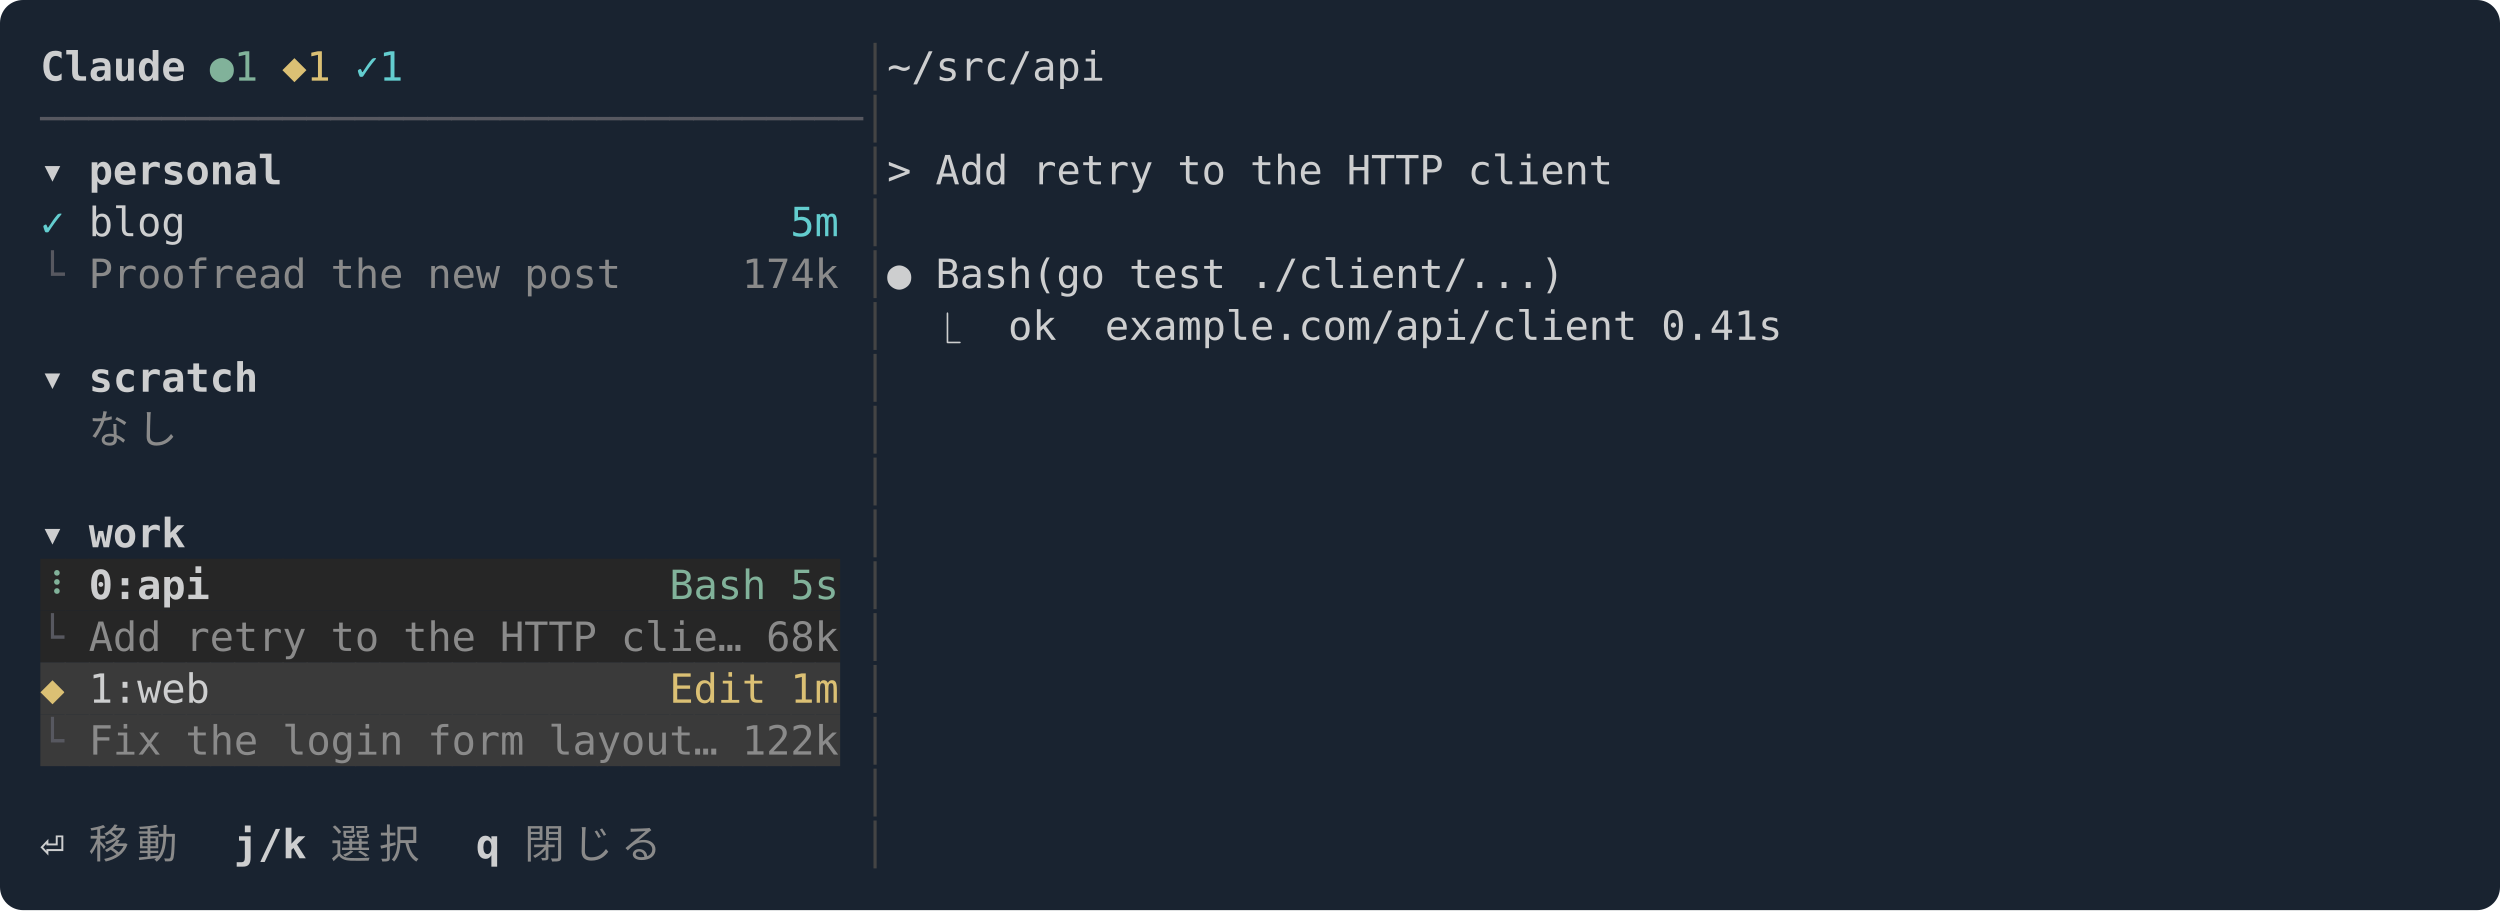
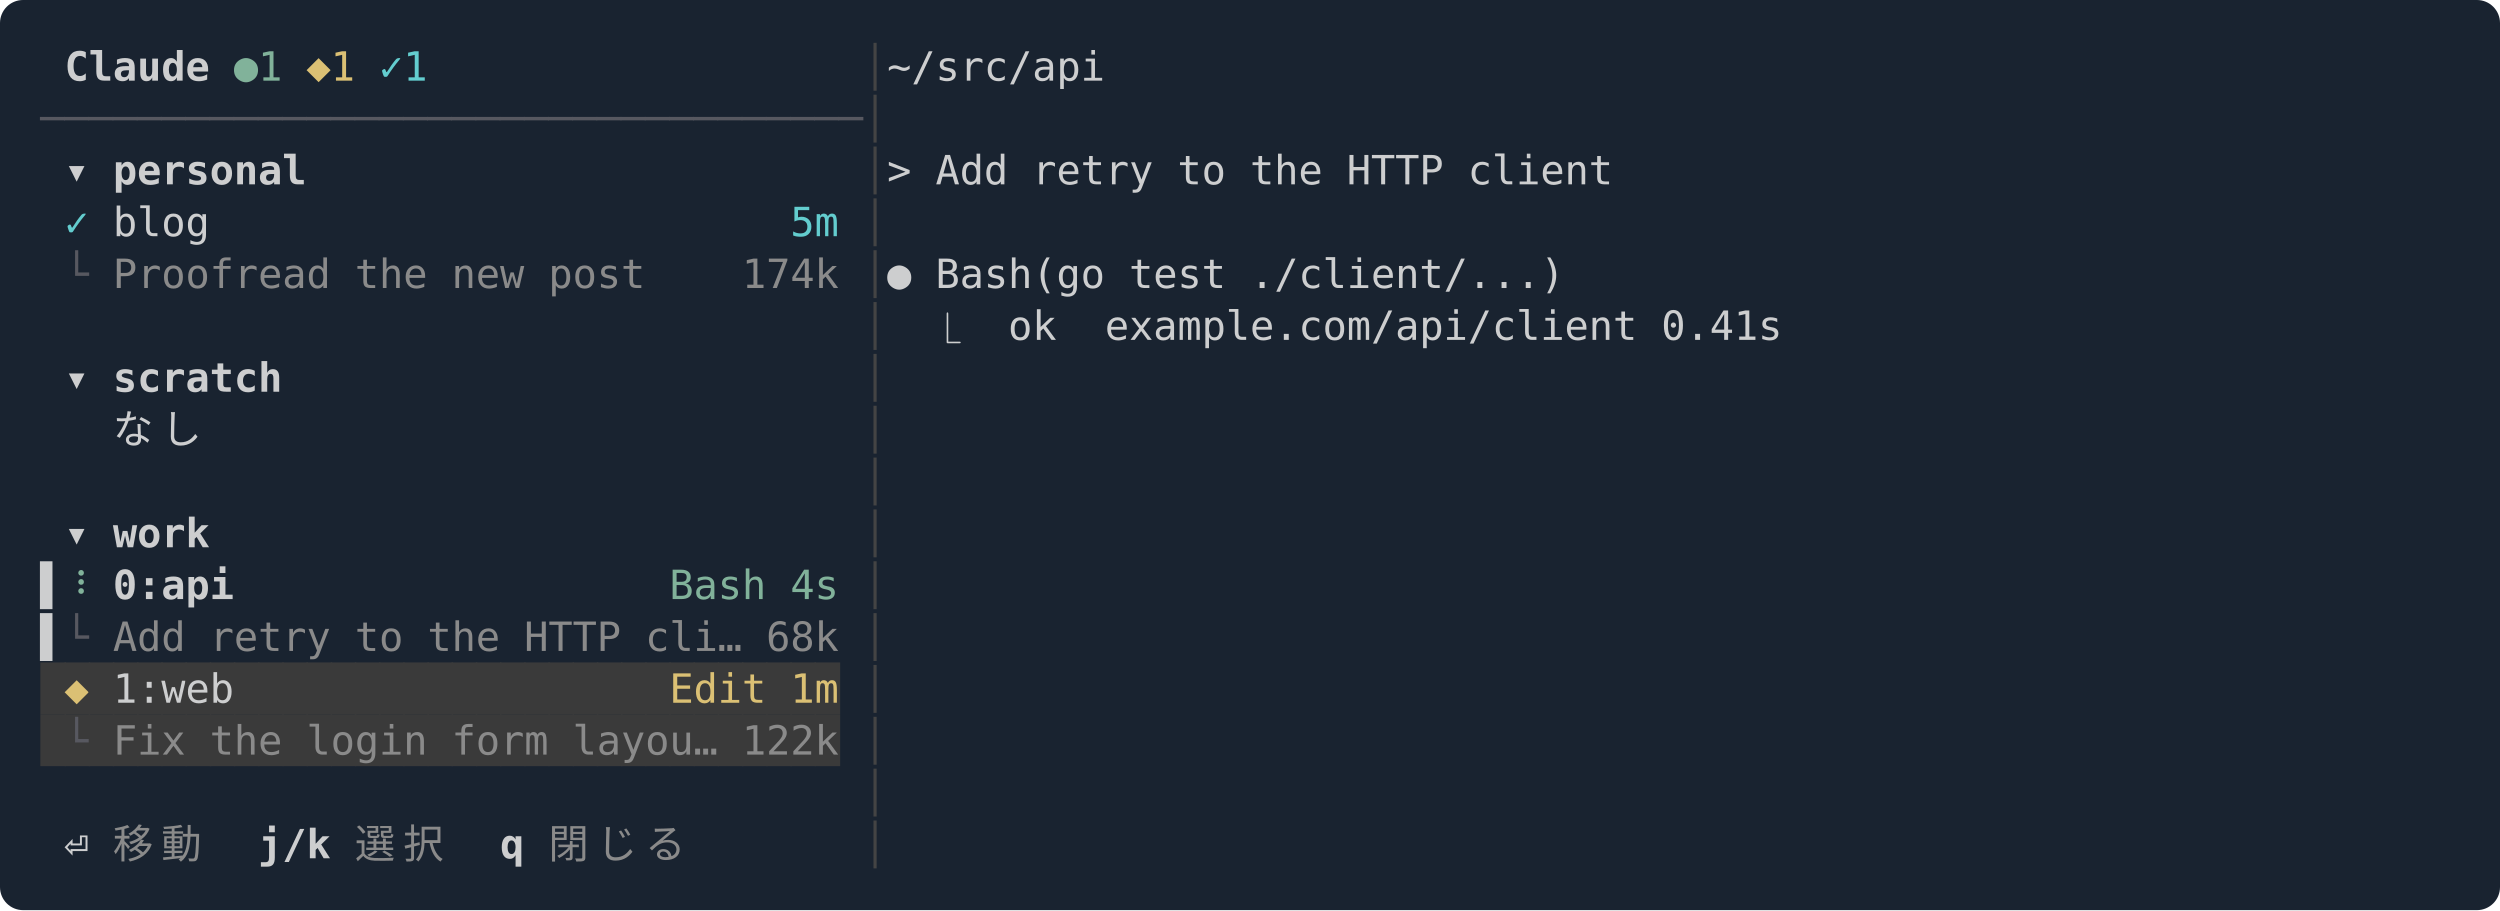
<svg xmlns="http://www.w3.org/2000/svg" width="868" height="316" font-family="Menlo, Monaco, 'DejaVu Sans Mono', monospace" font-size="14">
  <rect width="100%" height="100%" rx="8" fill="#192330" />
-   <text x="14.0" y="28" fill="#cdcecf" font-weight="bold">C</text>
-   <text x="22.4" y="28" fill="#cdcecf" font-weight="bold">l</text>
-   <text x="30.8" y="28" fill="#cdcecf" font-weight="bold">a</text>
-   <text x="39.2" y="28" fill="#cdcecf" font-weight="bold">u</text>
-   <text x="47.6" y="28" fill="#cdcecf" font-weight="bold">d</text>
-   <text x="56.0" y="28" fill="#cdcecf" font-weight="bold">e</text>
-   <text x="72.8" y="28" fill="#81b29a">●</text>
-   <text x="81.2" y="28" fill="#81b29a">1</text>
-   <text x="98.0" y="28" fill="#dbc074">◆</text>
-   <text x="106.4" y="28" fill="#dbc074">1</text>
-   <text x="123.2" y="28" fill="#63cdcf">✓</text>
-   <text x="131.6" y="28" fill="#63cdcf">1</text>
+   <text x="22.4" y="28" fill="#cdcecf" font-weight="bold">C</text>
+   <text x="30.8" y="28" fill="#cdcecf" font-weight="bold">l</text>
+   <text x="39.2" y="28" fill="#cdcecf" font-weight="bold">a</text>
+   <text x="47.6" y="28" fill="#cdcecf" font-weight="bold">u</text>
+   <text x="56.0" y="28" fill="#cdcecf" font-weight="bold">d</text>
+   <text x="64.4" y="28" fill="#cdcecf" font-weight="bold">e</text>
+   <text x="81.2" y="28" fill="#81b29a">●</text>
+   <text x="89.6" y="28" fill="#81b29a">1</text>
+   <text x="106.4" y="28" fill="#dbc074">◆</text>
+   <text x="114.8" y="28" fill="#dbc074">1</text>
+   <text x="131.6" y="28" fill="#63cdcf">✓</text>
+   <text x="140.0" y="28" fill="#63cdcf">1</text>
  <text x="299.6" y="28" fill="#444444">│</text>
  <text x="308.0" y="28" fill="#cdcecf">~</text>
  <text x="316.4" y="28" fill="#cdcecf">/</text>
  <text x="324.8" y="28" fill="#cdcecf">s</text>
  <text x="333.2" y="28" fill="#cdcecf">r</text>
  <text x="341.6" y="28" fill="#cdcecf">c</text>
  <text x="350.0" y="28" fill="#cdcecf">/</text>
  <text x="358.4" y="28" fill="#cdcecf">a</text>
  <text x="366.8" y="28" fill="#cdcecf">p</text>
  <text x="375.2" y="28" fill="#cdcecf">i</text>
  <text x="14.0" y="46" fill="#575860">─</text>
  <text x="22.4" y="46" fill="#575860">─</text>
  <text x="30.8" y="46" fill="#575860">─</text>
  <text x="39.2" y="46" fill="#575860">─</text>
  <text x="47.6" y="46" fill="#575860">─</text>
  <text x="56.0" y="46" fill="#575860">─</text>
  <text x="64.4" y="46" fill="#575860">─</text>
  <text x="72.8" y="46" fill="#575860">─</text>
  <text x="81.2" y="46" fill="#575860">─</text>
  <text x="89.6" y="46" fill="#575860">─</text>
  <text x="98.0" y="46" fill="#575860">─</text>
  <text x="106.4" y="46" fill="#575860">─</text>
  <text x="114.8" y="46" fill="#575860">─</text>
  <text x="123.2" y="46" fill="#575860">─</text>
  <text x="131.6" y="46" fill="#575860">─</text>
  <text x="140.0" y="46" fill="#575860">─</text>
  <text x="148.4" y="46" fill="#575860">─</text>
  <text x="156.8" y="46" fill="#575860">─</text>
  <text x="165.2" y="46" fill="#575860">─</text>
  <text x="173.6" y="46" fill="#575860">─</text>
  <text x="182.0" y="46" fill="#575860">─</text>
  <text x="190.4" y="46" fill="#575860">─</text>
  <text x="198.8" y="46" fill="#575860">─</text>
  <text x="207.2" y="46" fill="#575860">─</text>
  <text x="215.6" y="46" fill="#575860">─</text>
  <text x="224.0" y="46" fill="#575860">─</text>
  <text x="232.4" y="46" fill="#575860">─</text>
  <text x="240.8" y="46" fill="#575860">─</text>
  <text x="249.2" y="46" fill="#575860">─</text>
  <text x="257.6" y="46" fill="#575860">─</text>
  <text x="266.0" y="46" fill="#575860">─</text>
  <text x="274.4" y="46" fill="#575860">─</text>
  <text x="282.8" y="46" fill="#575860">─</text>
  <text x="291.2" y="46" fill="#575860">─</text>
  <text x="299.6" y="46" fill="#444444">│</text>
-   <text x="14.0" y="64" fill="#cdcecf" font-weight="bold">▾</text>
-   <text x="30.8" y="64" fill="#cdcecf" font-weight="bold">p</text>
-   <text x="39.2" y="64" fill="#cdcecf" font-weight="bold">e</text>
-   <text x="47.6" y="64" fill="#cdcecf" font-weight="bold">r</text>
-   <text x="56.0" y="64" fill="#cdcecf" font-weight="bold">s</text>
-   <text x="64.4" y="64" fill="#cdcecf" font-weight="bold">o</text>
-   <text x="72.8" y="64" fill="#cdcecf" font-weight="bold">n</text>
-   <text x="81.2" y="64" fill="#cdcecf" font-weight="bold">a</text>
-   <text x="89.6" y="64" fill="#cdcecf" font-weight="bold">l</text>
+   <text x="22.4" y="64" fill="#cdcecf" font-weight="bold">▾</text>
+   <text x="39.2" y="64" fill="#cdcecf" font-weight="bold">p</text>
+   <text x="47.6" y="64" fill="#cdcecf" font-weight="bold">e</text>
+   <text x="56.0" y="64" fill="#cdcecf" font-weight="bold">r</text>
+   <text x="64.4" y="64" fill="#cdcecf" font-weight="bold">s</text>
+   <text x="72.8" y="64" fill="#cdcecf" font-weight="bold">o</text>
+   <text x="81.2" y="64" fill="#cdcecf" font-weight="bold">n</text>
+   <text x="89.6" y="64" fill="#cdcecf" font-weight="bold">a</text>
+   <text x="98.0" y="64" fill="#cdcecf" font-weight="bold">l</text>
  <text x="299.6" y="64" fill="#444444">│</text>
  <text x="308.0" y="64" fill="#cdcecf">&gt;</text>
  <text x="324.8" y="64" fill="#cdcecf">A</text>
  <text x="333.2" y="64" fill="#cdcecf">d</text>
  <text x="341.6" y="64" fill="#cdcecf">d</text>
  <text x="358.4" y="64" fill="#cdcecf">r</text>
  <text x="366.8" y="64" fill="#cdcecf">e</text>
  <text x="375.2" y="64" fill="#cdcecf">t</text>
  <text x="383.6" y="64" fill="#cdcecf">r</text>
  <text x="392.0" y="64" fill="#cdcecf">y</text>
  <text x="408.8" y="64" fill="#cdcecf">t</text>
  <text x="417.2" y="64" fill="#cdcecf">o</text>
  <text x="434.0" y="64" fill="#cdcecf">t</text>
  <text x="442.4" y="64" fill="#cdcecf">h</text>
  <text x="450.8" y="64" fill="#cdcecf">e</text>
  <text x="467.6" y="64" fill="#cdcecf">H</text>
  <text x="476.0" y="64" fill="#cdcecf">T</text>
  <text x="484.4" y="64" fill="#cdcecf">T</text>
  <text x="492.8" y="64" fill="#cdcecf">P</text>
  <text x="509.6" y="64" fill="#cdcecf">c</text>
  <text x="518.0" y="64" fill="#cdcecf">l</text>
  <text x="526.4" y="64" fill="#cdcecf">i</text>
  <text x="534.8" y="64" fill="#cdcecf">e</text>
  <text x="543.2" y="64" fill="#cdcecf">n</text>
  <text x="551.6" y="64" fill="#cdcecf">t</text>
-   <text x="14.0" y="82" fill="#63cdcf">✓</text>
-   <text x="30.8" y="82" fill="#cdcecf">b</text>
-   <text x="39.2" y="82" fill="#cdcecf">l</text>
-   <text x="47.6" y="82" fill="#cdcecf">o</text>
-   <text x="56.0" y="82" fill="#cdcecf">g</text>
+   <text x="22.4" y="82" fill="#63cdcf">✓</text>
+   <text x="39.2" y="82" fill="#cdcecf">b</text>
+   <text x="47.6" y="82" fill="#cdcecf">l</text>
+   <text x="56.0" y="82" fill="#cdcecf">o</text>
+   <text x="64.4" y="82" fill="#cdcecf">g</text>
  <text x="274.4" y="82" fill="#63cdcf">5</text>
  <text x="282.8" y="82" fill="#63cdcf">m</text>
  <text x="299.6" y="82" fill="#444444">│</text>
-   <text x="14.0" y="100" fill="#575860">└</text>
-   <text x="30.8" y="100" fill="#8a8a8a">P</text>
-   <text x="39.2" y="100" fill="#8a8a8a">r</text>
-   <text x="47.6" y="100" fill="#8a8a8a">o</text>
+   <text x="22.4" y="100" fill="#575860">└</text>
+   <text x="39.2" y="100" fill="#8a8a8a">P</text>
+   <text x="47.6" y="100" fill="#8a8a8a">r</text>
  <text x="56.0" y="100" fill="#8a8a8a">o</text>
-   <text x="64.4" y="100" fill="#8a8a8a">f</text>
-   <text x="72.8" y="100" fill="#8a8a8a">r</text>
-   <text x="81.2" y="100" fill="#8a8a8a">e</text>
-   <text x="89.6" y="100" fill="#8a8a8a">a</text>
-   <text x="98.0" y="100" fill="#8a8a8a">d</text>
-   <text x="114.8" y="100" fill="#8a8a8a">t</text>
-   <text x="123.2" y="100" fill="#8a8a8a">h</text>
-   <text x="131.6" y="100" fill="#8a8a8a">e</text>
-   <text x="148.4" y="100" fill="#8a8a8a">n</text>
-   <text x="156.8" y="100" fill="#8a8a8a">e</text>
-   <text x="165.2" y="100" fill="#8a8a8a">w</text>
-   <text x="182.0" y="100" fill="#8a8a8a">p</text>
-   <text x="190.4" y="100" fill="#8a8a8a">o</text>
-   <text x="198.8" y="100" fill="#8a8a8a">s</text>
-   <text x="207.2" y="100" fill="#8a8a8a">t</text>
+   <text x="64.4" y="100" fill="#8a8a8a">o</text>
+   <text x="72.8" y="100" fill="#8a8a8a">f</text>
+   <text x="81.2" y="100" fill="#8a8a8a">r</text>
+   <text x="89.6" y="100" fill="#8a8a8a">e</text>
+   <text x="98.0" y="100" fill="#8a8a8a">a</text>
+   <text x="106.4" y="100" fill="#8a8a8a">d</text>
+   <text x="123.2" y="100" fill="#8a8a8a">t</text>
+   <text x="131.6" y="100" fill="#8a8a8a">h</text>
+   <text x="140.0" y="100" fill="#8a8a8a">e</text>
+   <text x="156.8" y="100" fill="#8a8a8a">n</text>
+   <text x="165.2" y="100" fill="#8a8a8a">e</text>
+   <text x="173.6" y="100" fill="#8a8a8a">w</text>
+   <text x="190.4" y="100" fill="#8a8a8a">p</text>
+   <text x="198.8" y="100" fill="#8a8a8a">o</text>
+   <text x="207.2" y="100" fill="#8a8a8a">s</text>
+   <text x="215.6" y="100" fill="#8a8a8a">t</text>
  <text x="257.6" y="100" fill="#8a8a8a">1</text>
  <text x="266.0" y="100" fill="#8a8a8a">7</text>
  <text x="274.4" y="100" fill="#8a8a8a">4</text>
  <text x="282.8" y="100" fill="#8a8a8a">k</text>
  <text x="299.6" y="100" fill="#444444">│</text>
  <text x="308.0" y="100" fill="#cdcecf">●</text>
  <text x="324.8" y="100" fill="#cdcecf">B</text>
  <text x="333.2" y="100" fill="#cdcecf">a</text>
  <text x="341.6" y="100" fill="#cdcecf">s</text>
  <text x="350.0" y="100" fill="#cdcecf">h</text>
  <text x="358.4" y="100" fill="#cdcecf">(</text>
  <text x="366.8" y="100" fill="#cdcecf">g</text>
  <text x="375.2" y="100" fill="#cdcecf">o</text>
  <text x="392.0" y="100" fill="#cdcecf">t</text>
  <text x="400.4" y="100" fill="#cdcecf">e</text>
  <text x="408.8" y="100" fill="#cdcecf">s</text>
  <text x="417.2" y="100" fill="#cdcecf">t</text>
  <text x="434.0" y="100" fill="#cdcecf">.</text>
  <text x="442.4" y="100" fill="#cdcecf">/</text>
  <text x="450.8" y="100" fill="#cdcecf">c</text>
  <text x="459.2" y="100" fill="#cdcecf">l</text>
  <text x="467.6" y="100" fill="#cdcecf">i</text>
  <text x="476.0" y="100" fill="#cdcecf">e</text>
  <text x="484.4" y="100" fill="#cdcecf">n</text>
  <text x="492.8" y="100" fill="#cdcecf">t</text>
  <text x="501.2" y="100" fill="#cdcecf">/</text>
  <text x="509.6" y="100" fill="#cdcecf">.</text>
  <text x="518.0" y="100" fill="#cdcecf">.</text>
  <text x="526.4" y="100" fill="#cdcecf">.</text>
  <text x="534.8" y="100" fill="#cdcecf">)</text>
  <text x="299.6" y="118" fill="#444444">│</text>
  <text x="324.8" y="118" fill="#cdcecf">⎿</text>
  <text x="350.0" y="118" fill="#cdcecf">o</text>
  <text x="358.4" y="118" fill="#cdcecf">k</text>
  <text x="383.6" y="118" fill="#cdcecf">e</text>
  <text x="392.0" y="118" fill="#cdcecf">x</text>
  <text x="400.4" y="118" fill="#cdcecf">a</text>
  <text x="408.8" y="118" fill="#cdcecf">m</text>
  <text x="417.2" y="118" fill="#cdcecf">p</text>
  <text x="425.6" y="118" fill="#cdcecf">l</text>
  <text x="434.0" y="118" fill="#cdcecf">e</text>
  <text x="442.4" y="118" fill="#cdcecf">.</text>
  <text x="450.8" y="118" fill="#cdcecf">c</text>
  <text x="459.2" y="118" fill="#cdcecf">o</text>
  <text x="467.6" y="118" fill="#cdcecf">m</text>
  <text x="476.0" y="118" fill="#cdcecf">/</text>
  <text x="484.4" y="118" fill="#cdcecf">a</text>
  <text x="492.8" y="118" fill="#cdcecf">p</text>
  <text x="501.2" y="118" fill="#cdcecf">i</text>
  <text x="509.6" y="118" fill="#cdcecf">/</text>
  <text x="518.0" y="118" fill="#cdcecf">c</text>
  <text x="526.4" y="118" fill="#cdcecf">l</text>
  <text x="534.8" y="118" fill="#cdcecf">i</text>
  <text x="543.2" y="118" fill="#cdcecf">e</text>
  <text x="551.6" y="118" fill="#cdcecf">n</text>
  <text x="560.0" y="118" fill="#cdcecf">t</text>
  <text x="576.8" y="118" fill="#cdcecf">0</text>
  <text x="585.2" y="118" fill="#cdcecf">.</text>
  <text x="593.6" y="118" fill="#cdcecf">4</text>
  <text x="602.0" y="118" fill="#cdcecf">1</text>
  <text x="610.4" y="118" fill="#cdcecf">s</text>
-   <text x="14.0" y="136" fill="#cdcecf" font-weight="bold">▾</text>
-   <text x="30.8" y="136" fill="#cdcecf" font-weight="bold">s</text>
-   <text x="39.2" y="136" fill="#cdcecf" font-weight="bold">c</text>
-   <text x="47.6" y="136" fill="#cdcecf" font-weight="bold">r</text>
-   <text x="56.0" y="136" fill="#cdcecf" font-weight="bold">a</text>
-   <text x="64.4" y="136" fill="#cdcecf" font-weight="bold">t</text>
-   <text x="72.8" y="136" fill="#cdcecf" font-weight="bold">c</text>
-   <text x="81.2" y="136" fill="#cdcecf" font-weight="bold">h</text>
+   <text x="22.4" y="136" fill="#cdcecf" font-weight="bold">▾</text>
+   <text x="39.2" y="136" fill="#cdcecf" font-weight="bold">s</text>
+   <text x="47.6" y="136" fill="#cdcecf" font-weight="bold">c</text>
+   <text x="56.0" y="136" fill="#cdcecf" font-weight="bold">r</text>
+   <text x="64.4" y="136" fill="#cdcecf" font-weight="bold">a</text>
+   <text x="72.8" y="136" fill="#cdcecf" font-weight="bold">t</text>
+   <text x="81.2" y="136" fill="#cdcecf" font-weight="bold">c</text>
+   <text x="89.6" y="136" fill="#cdcecf" font-weight="bold">h</text>
  <text x="299.6" y="136" fill="#444444">│</text>
-   <text x="30.8" y="154" fill="#8a8a8a">な</text>
-   <text x="47.6" y="154" fill="#8a8a8a">し</text>
+   <text x="39.2" y="154" fill="#cdcecf">な</text>
+   <text x="56.0" y="154" fill="#cdcecf">し</text>
  <text x="299.6" y="154" fill="#444444">│</text>
  <text x="299.6" y="172" fill="#444444">│</text>
-   <text x="14.0" y="190" fill="#cdcecf" font-weight="bold">▾</text>
-   <text x="30.8" y="190" fill="#cdcecf" font-weight="bold">w</text>
-   <text x="39.2" y="190" fill="#cdcecf" font-weight="bold">o</text>
-   <text x="47.6" y="190" fill="#cdcecf" font-weight="bold">r</text>
-   <text x="56.0" y="190" fill="#cdcecf" font-weight="bold">k</text>
+   <text x="22.4" y="190" fill="#cdcecf" font-weight="bold">▾</text>
+   <text x="39.2" y="190" fill="#cdcecf" font-weight="bold">w</text>
+   <text x="47.6" y="190" fill="#cdcecf" font-weight="bold">o</text>
+   <text x="56.0" y="190" fill="#cdcecf" font-weight="bold">r</text>
+   <text x="64.4" y="190" fill="#cdcecf" font-weight="bold">k</text>
  <text x="299.6" y="190" fill="#444444">│</text>
-   <rect x="14.0" y="194" width="8.9" height="18" fill="#262626" />
-   <text x="14.0" y="208" fill="#81b29a">⠸</text>
-   <rect x="22.4" y="194" width="8.9" height="18" fill="#262626" />
-   <rect x="30.8" y="194" width="8.9" height="18" fill="#262626" />
-   <text x="30.8" y="208" fill="#cdcecf" font-weight="bold">0</text>
-   <rect x="39.2" y="194" width="8.9" height="18" fill="#262626" />
-   <text x="39.2" y="208" fill="#cdcecf" font-weight="bold">:</text>
-   <rect x="47.6" y="194" width="8.9" height="18" fill="#262626" />
-   <text x="47.6" y="208" fill="#cdcecf" font-weight="bold">a</text>
-   <rect x="56.0" y="194" width="8.9" height="18" fill="#262626" />
-   <text x="56.0" y="208" fill="#cdcecf" font-weight="bold">p</text>
-   <rect x="64.4" y="194" width="8.9" height="18" fill="#262626" />
-   <text x="64.4" y="208" fill="#cdcecf" font-weight="bold">i</text>
-   <rect x="72.8" y="194" width="8.9" height="18" fill="#262626" />
-   <rect x="81.2" y="194" width="8.9" height="18" fill="#262626" />
-   <rect x="89.6" y="194" width="8.9" height="18" fill="#262626" />
-   <rect x="98.0" y="194" width="8.9" height="18" fill="#262626" />
-   <rect x="106.4" y="194" width="8.9" height="18" fill="#262626" />
-   <rect x="114.8" y="194" width="8.9" height="18" fill="#262626" />
-   <rect x="123.2" y="194" width="8.9" height="18" fill="#262626" />
-   <rect x="131.6" y="194" width="8.9" height="18" fill="#262626" />
-   <rect x="140.0" y="194" width="8.9" height="18" fill="#262626" />
-   <rect x="148.4" y="194" width="8.9" height="18" fill="#262626" />
-   <rect x="156.8" y="194" width="8.9" height="18" fill="#262626" />
-   <rect x="165.2" y="194" width="8.9" height="18" fill="#262626" />
-   <rect x="173.6" y="194" width="8.9" height="18" fill="#262626" />
-   <rect x="182.0" y="194" width="8.9" height="18" fill="#262626" />
-   <rect x="190.4" y="194" width="8.9" height="18" fill="#262626" />
-   <rect x="198.8" y="194" width="8.9" height="18" fill="#262626" />
-   <rect x="207.2" y="194" width="8.9" height="18" fill="#262626" />
-   <rect x="215.6" y="194" width="8.9" height="18" fill="#262626" />
-   <rect x="224.0" y="194" width="8.9" height="18" fill="#262626" />
-   <rect x="232.4" y="194" width="8.9" height="18" fill="#262626" />
+   <text x="14.0" y="208" fill="#cdcecf">▌</text>
+   <text x="22.4" y="208" fill="#81b29a">⠸</text>
+   <text x="39.2" y="208" fill="#cdcecf" font-weight="bold">0</text>
+   <text x="47.6" y="208" fill="#cdcecf" font-weight="bold">:</text>
+   <text x="56.0" y="208" fill="#cdcecf" font-weight="bold">a</text>
+   <text x="64.4" y="208" fill="#cdcecf" font-weight="bold">p</text>
+   <text x="72.8" y="208" fill="#cdcecf" font-weight="bold">i</text>
  <text x="232.4" y="208" fill="#81b29a">B</text>
-   <rect x="240.8" y="194" width="8.9" height="18" fill="#262626" />
  <text x="240.8" y="208" fill="#81b29a">a</text>
-   <rect x="249.2" y="194" width="8.9" height="18" fill="#262626" />
  <text x="249.2" y="208" fill="#81b29a">s</text>
-   <rect x="257.6" y="194" width="8.9" height="18" fill="#262626" />
  <text x="257.6" y="208" fill="#81b29a">h</text>
-   <rect x="266.0" y="194" width="8.9" height="18" fill="#262626" />
-   <rect x="274.4" y="194" width="8.9" height="18" fill="#262626" />
-   <text x="274.4" y="208" fill="#81b29a">5</text>
-   <rect x="282.8" y="194" width="8.9" height="18" fill="#262626" />
+   <text x="274.4" y="208" fill="#81b29a">4</text>
  <text x="282.8" y="208" fill="#81b29a">s</text>
  <text x="299.6" y="208" fill="#444444">│</text>
-   <rect x="14.0" y="212" width="8.9" height="18" fill="#262626" />
-   <text x="14.0" y="226" fill="#575860">└</text>
-   <rect x="22.4" y="212" width="8.9" height="18" fill="#262626" />
-   <rect x="30.8" y="212" width="8.9" height="18" fill="#262626" />
-   <text x="30.8" y="226" fill="#8a8a8a">A</text>
-   <rect x="39.2" y="212" width="8.9" height="18" fill="#262626" />
-   <text x="39.2" y="226" fill="#8a8a8a">d</text>
-   <rect x="47.6" y="212" width="8.9" height="18" fill="#262626" />
+   <text x="14.0" y="226" fill="#cdcecf">▌</text>
+   <text x="22.4" y="226" fill="#575860">└</text>
+   <text x="39.2" y="226" fill="#8a8a8a">A</text>
  <text x="47.6" y="226" fill="#8a8a8a">d</text>
-   <rect x="56.0" y="212" width="8.9" height="18" fill="#262626" />
-   <rect x="64.4" y="212" width="8.9" height="18" fill="#262626" />
-   <text x="64.4" y="226" fill="#8a8a8a">r</text>
-   <rect x="72.8" y="212" width="8.9" height="18" fill="#262626" />
-   <text x="72.8" y="226" fill="#8a8a8a">e</text>
-   <rect x="81.2" y="212" width="8.9" height="18" fill="#262626" />
-   <text x="81.2" y="226" fill="#8a8a8a">t</text>
-   <rect x="89.6" y="212" width="8.9" height="18" fill="#262626" />
-   <text x="89.6" y="226" fill="#8a8a8a">r</text>
-   <rect x="98.0" y="212" width="8.9" height="18" fill="#262626" />
-   <text x="98.0" y="226" fill="#8a8a8a">y</text>
-   <rect x="106.4" y="212" width="8.9" height="18" fill="#262626" />
-   <rect x="114.8" y="212" width="8.9" height="18" fill="#262626" />
-   <text x="114.8" y="226" fill="#8a8a8a">t</text>
-   <rect x="123.2" y="212" width="8.9" height="18" fill="#262626" />
-   <text x="123.2" y="226" fill="#8a8a8a">o</text>
-   <rect x="131.6" y="212" width="8.9" height="18" fill="#262626" />
-   <rect x="140.0" y="212" width="8.9" height="18" fill="#262626" />
-   <text x="140.0" y="226" fill="#8a8a8a">t</text>
-   <rect x="148.4" y="212" width="8.9" height="18" fill="#262626" />
-   <text x="148.4" y="226" fill="#8a8a8a">h</text>
-   <rect x="156.8" y="212" width="8.9" height="18" fill="#262626" />
-   <text x="156.8" y="226" fill="#8a8a8a">e</text>
-   <rect x="165.2" y="212" width="8.9" height="18" fill="#262626" />
-   <rect x="173.6" y="212" width="8.9" height="18" fill="#262626" />
-   <text x="173.6" y="226" fill="#8a8a8a">H</text>
-   <rect x="182.0" y="212" width="8.9" height="18" fill="#262626" />
-   <text x="182.0" y="226" fill="#8a8a8a">T</text>
-   <rect x="190.4" y="212" width="8.9" height="18" fill="#262626" />
+   <text x="56.0" y="226" fill="#8a8a8a">d</text>
+   <text x="72.8" y="226" fill="#8a8a8a">r</text>
+   <text x="81.2" y="226" fill="#8a8a8a">e</text>
+   <text x="89.6" y="226" fill="#8a8a8a">t</text>
+   <text x="98.0" y="226" fill="#8a8a8a">r</text>
+   <text x="106.4" y="226" fill="#8a8a8a">y</text>
+   <text x="123.2" y="226" fill="#8a8a8a">t</text>
+   <text x="131.6" y="226" fill="#8a8a8a">o</text>
+   <text x="148.4" y="226" fill="#8a8a8a">t</text>
+   <text x="156.8" y="226" fill="#8a8a8a">h</text>
+   <text x="165.2" y="226" fill="#8a8a8a">e</text>
+   <text x="182.0" y="226" fill="#8a8a8a">H</text>
  <text x="190.4" y="226" fill="#8a8a8a">T</text>
-   <rect x="198.8" y="212" width="8.9" height="18" fill="#262626" />
-   <text x="198.8" y="226" fill="#8a8a8a">P</text>
-   <rect x="207.2" y="212" width="8.9" height="18" fill="#262626" />
-   <rect x="215.6" y="212" width="8.9" height="18" fill="#262626" />
-   <text x="215.6" y="226" fill="#8a8a8a">c</text>
-   <rect x="224.0" y="212" width="8.9" height="18" fill="#262626" />
-   <text x="224.0" y="226" fill="#8a8a8a">l</text>
-   <rect x="232.4" y="212" width="8.9" height="18" fill="#262626" />
-   <text x="232.4" y="226" fill="#8a8a8a">i</text>
-   <rect x="240.8" y="212" width="8.9" height="18" fill="#262626" />
-   <text x="240.8" y="226" fill="#8a8a8a">e</text>
-   <rect x="249.2" y="212" width="8.9" height="18" fill="#262626" />
+   <text x="198.8" y="226" fill="#8a8a8a">T</text>
+   <text x="207.2" y="226" fill="#8a8a8a">P</text>
+   <text x="224.0" y="226" fill="#8a8a8a">c</text>
+   <text x="232.4" y="226" fill="#8a8a8a">l</text>
+   <text x="240.8" y="226" fill="#8a8a8a">i</text>
  <text x="249.2" y="226" fill="#8a8a8a">…</text>
-   <rect x="257.6" y="212" width="8.9" height="18" fill="#262626" />
-   <rect x="266.0" y="212" width="8.9" height="18" fill="#262626" />
  <text x="266.0" y="226" fill="#8a8a8a">6</text>
-   <rect x="274.4" y="212" width="8.9" height="18" fill="#262626" />
  <text x="274.4" y="226" fill="#8a8a8a">8</text>
-   <rect x="282.8" y="212" width="8.9" height="18" fill="#262626" />
  <text x="282.8" y="226" fill="#8a8a8a">k</text>
  <text x="299.6" y="226" fill="#444444">│</text>
  <rect x="14.0" y="230" width="8.9" height="18" fill="#3a3a3a" />
-   <text x="14.0" y="244" fill="#dbc074" font-weight="bold">◆</text>
  <rect x="22.4" y="230" width="8.9" height="18" fill="#3a3a3a" />
+   <text x="22.4" y="244" fill="#dbc074" font-weight="bold">◆</text>
  <rect x="30.8" y="230" width="8.9" height="18" fill="#3a3a3a" />
-   <text x="30.8" y="244" fill="#cdcecf">1</text>
  <rect x="39.2" y="230" width="8.9" height="18" fill="#3a3a3a" />
-   <text x="39.2" y="244" fill="#cdcecf">:</text>
+   <text x="39.2" y="244" fill="#cdcecf">1</text>
  <rect x="47.6" y="230" width="8.9" height="18" fill="#3a3a3a" />
-   <text x="47.6" y="244" fill="#cdcecf">w</text>
+   <text x="47.6" y="244" fill="#cdcecf">:</text>
  <rect x="56.0" y="230" width="8.9" height="18" fill="#3a3a3a" />
-   <text x="56.0" y="244" fill="#cdcecf">e</text>
+   <text x="56.0" y="244" fill="#cdcecf">w</text>
  <rect x="64.4" y="230" width="8.9" height="18" fill="#3a3a3a" />
-   <text x="64.4" y="244" fill="#cdcecf">b</text>
+   <text x="64.4" y="244" fill="#cdcecf">e</text>
  <rect x="72.8" y="230" width="8.9" height="18" fill="#3a3a3a" />
+   <text x="72.8" y="244" fill="#cdcecf">b</text>
  <rect x="81.2" y="230" width="8.9" height="18" fill="#3a3a3a" />
  <rect x="89.6" y="230" width="8.9" height="18" fill="#3a3a3a" />
  <rect x="98.0" y="230" width="8.9" height="18" fill="#3a3a3a" />
  <rect x="106.4" y="230" width="8.9" height="18" fill="#3a3a3a" />
  <rect x="114.8" y="230" width="8.9" height="18" fill="#3a3a3a" />
  <rect x="123.2" y="230" width="8.9" height="18" fill="#3a3a3a" />
  <rect x="131.6" y="230" width="8.9" height="18" fill="#3a3a3a" />
  <rect x="140.0" y="230" width="8.9" height="18" fill="#3a3a3a" />
  <rect x="148.4" y="230" width="8.9" height="18" fill="#3a3a3a" />
  <rect x="156.8" y="230" width="8.9" height="18" fill="#3a3a3a" />
  <rect x="165.2" y="230" width="8.9" height="18" fill="#3a3a3a" />
  <rect x="173.6" y="230" width="8.9" height="18" fill="#3a3a3a" />
  <rect x="182.0" y="230" width="8.9" height="18" fill="#3a3a3a" />
  <rect x="190.4" y="230" width="8.9" height="18" fill="#3a3a3a" />
  <rect x="198.8" y="230" width="8.9" height="18" fill="#3a3a3a" />
  <rect x="207.2" y="230" width="8.9" height="18" fill="#3a3a3a" />
  <rect x="215.6" y="230" width="8.9" height="18" fill="#3a3a3a" />
  <rect x="224.0" y="230" width="8.9" height="18" fill="#3a3a3a" />
  <rect x="232.4" y="230" width="8.9" height="18" fill="#3a3a3a" />
  <text x="232.4" y="244" fill="#dbc074">E</text>
  <rect x="240.8" y="230" width="8.9" height="18" fill="#3a3a3a" />
  <text x="240.8" y="244" fill="#dbc074">d</text>
  <rect x="249.2" y="230" width="8.9" height="18" fill="#3a3a3a" />
  <text x="249.2" y="244" fill="#dbc074">i</text>
  <rect x="257.6" y="230" width="8.9" height="18" fill="#3a3a3a" />
  <text x="257.6" y="244" fill="#dbc074">t</text>
  <rect x="266.0" y="230" width="8.9" height="18" fill="#3a3a3a" />
  <rect x="274.4" y="230" width="8.9" height="18" fill="#3a3a3a" />
  <text x="274.4" y="244" fill="#dbc074">1</text>
  <rect x="282.8" y="230" width="8.9" height="18" fill="#3a3a3a" />
  <text x="282.8" y="244" fill="#dbc074">m</text>
  <text x="299.6" y="244" fill="#444444">│</text>
  <rect x="14.0" y="248" width="8.9" height="18" fill="#3a3a3a" />
-   <text x="14.0" y="262" fill="#575860">└</text>
  <rect x="22.4" y="248" width="8.9" height="18" fill="#3a3a3a" />
+   <text x="22.4" y="262" fill="#575860">└</text>
  <rect x="30.8" y="248" width="8.9" height="18" fill="#3a3a3a" />
-   <text x="30.8" y="262" fill="#8a8a8a">F</text>
  <rect x="39.2" y="248" width="8.9" height="18" fill="#3a3a3a" />
-   <text x="39.2" y="262" fill="#8a8a8a">i</text>
+   <text x="39.2" y="262" fill="#8a8a8a">F</text>
  <rect x="47.6" y="248" width="8.9" height="18" fill="#3a3a3a" />
-   <text x="47.6" y="262" fill="#8a8a8a">x</text>
+   <text x="47.6" y="262" fill="#8a8a8a">i</text>
  <rect x="56.0" y="248" width="8.9" height="18" fill="#3a3a3a" />
+   <text x="56.0" y="262" fill="#8a8a8a">x</text>
  <rect x="64.4" y="248" width="8.9" height="18" fill="#3a3a3a" />
-   <text x="64.4" y="262" fill="#8a8a8a">t</text>
  <rect x="72.8" y="248" width="8.9" height="18" fill="#3a3a3a" />
-   <text x="72.8" y="262" fill="#8a8a8a">h</text>
+   <text x="72.8" y="262" fill="#8a8a8a">t</text>
  <rect x="81.2" y="248" width="8.9" height="18" fill="#3a3a3a" />
-   <text x="81.2" y="262" fill="#8a8a8a">e</text>
+   <text x="81.2" y="262" fill="#8a8a8a">h</text>
  <rect x="89.6" y="248" width="8.9" height="18" fill="#3a3a3a" />
+   <text x="89.6" y="262" fill="#8a8a8a">e</text>
  <rect x="98.0" y="248" width="8.9" height="18" fill="#3a3a3a" />
-   <text x="98.0" y="262" fill="#8a8a8a">l</text>
  <rect x="106.4" y="248" width="8.9" height="18" fill="#3a3a3a" />
-   <text x="106.4" y="262" fill="#8a8a8a">o</text>
+   <text x="106.4" y="262" fill="#8a8a8a">l</text>
  <rect x="114.8" y="248" width="8.9" height="18" fill="#3a3a3a" />
-   <text x="114.8" y="262" fill="#8a8a8a">g</text>
+   <text x="114.8" y="262" fill="#8a8a8a">o</text>
  <rect x="123.2" y="248" width="8.9" height="18" fill="#3a3a3a" />
-   <text x="123.2" y="262" fill="#8a8a8a">i</text>
+   <text x="123.2" y="262" fill="#8a8a8a">g</text>
  <rect x="131.6" y="248" width="8.9" height="18" fill="#3a3a3a" />
-   <text x="131.6" y="262" fill="#8a8a8a">n</text>
+   <text x="131.6" y="262" fill="#8a8a8a">i</text>
  <rect x="140.0" y="248" width="8.9" height="18" fill="#3a3a3a" />
+   <text x="140.0" y="262" fill="#8a8a8a">n</text>
  <rect x="148.4" y="248" width="8.9" height="18" fill="#3a3a3a" />
-   <text x="148.4" y="262" fill="#8a8a8a">f</text>
  <rect x="156.8" y="248" width="8.9" height="18" fill="#3a3a3a" />
-   <text x="156.8" y="262" fill="#8a8a8a">o</text>
+   <text x="156.8" y="262" fill="#8a8a8a">f</text>
  <rect x="165.2" y="248" width="8.9" height="18" fill="#3a3a3a" />
-   <text x="165.2" y="262" fill="#8a8a8a">r</text>
+   <text x="165.2" y="262" fill="#8a8a8a">o</text>
  <rect x="173.6" y="248" width="8.9" height="18" fill="#3a3a3a" />
-   <text x="173.6" y="262" fill="#8a8a8a">m</text>
+   <text x="173.6" y="262" fill="#8a8a8a">r</text>
  <rect x="182.0" y="248" width="8.9" height="18" fill="#3a3a3a" />
+   <text x="182.0" y="262" fill="#8a8a8a">m</text>
  <rect x="190.4" y="248" width="8.9" height="18" fill="#3a3a3a" />
-   <text x="190.4" y="262" fill="#8a8a8a">l</text>
  <rect x="198.8" y="248" width="8.9" height="18" fill="#3a3a3a" />
-   <text x="198.8" y="262" fill="#8a8a8a">a</text>
+   <text x="198.8" y="262" fill="#8a8a8a">l</text>
  <rect x="207.2" y="248" width="8.9" height="18" fill="#3a3a3a" />
-   <text x="207.2" y="262" fill="#8a8a8a">y</text>
+   <text x="207.2" y="262" fill="#8a8a8a">a</text>
  <rect x="215.6" y="248" width="8.9" height="18" fill="#3a3a3a" />
-   <text x="215.6" y="262" fill="#8a8a8a">o</text>
+   <text x="215.6" y="262" fill="#8a8a8a">y</text>
  <rect x="224.0" y="248" width="8.9" height="18" fill="#3a3a3a" />
-   <text x="224.0" y="262" fill="#8a8a8a">u</text>
+   <text x="224.0" y="262" fill="#8a8a8a">o</text>
  <rect x="232.4" y="248" width="8.9" height="18" fill="#3a3a3a" />
-   <text x="232.4" y="262" fill="#8a8a8a">t</text>
+   <text x="232.4" y="262" fill="#8a8a8a">u</text>
  <rect x="240.8" y="248" width="8.9" height="18" fill="#3a3a3a" />
  <text x="240.8" y="262" fill="#8a8a8a">…</text>
  <rect x="249.2" y="248" width="8.9" height="18" fill="#3a3a3a" />
  <rect x="257.6" y="248" width="8.9" height="18" fill="#3a3a3a" />
  <text x="257.6" y="262" fill="#8a8a8a">1</text>
  <rect x="266.0" y="248" width="8.9" height="18" fill="#3a3a3a" />
  <text x="266.0" y="262" fill="#8a8a8a">2</text>
  <rect x="274.4" y="248" width="8.9" height="18" fill="#3a3a3a" />
  <text x="274.4" y="262" fill="#8a8a8a">2</text>
  <rect x="282.8" y="248" width="8.9" height="18" fill="#3a3a3a" />
  <text x="282.8" y="262" fill="#8a8a8a">k</text>
  <text x="299.6" y="262" fill="#444444">│</text>
  <text x="299.6" y="280" fill="#444444">│</text>
-   <text x="14.0" y="298" fill="#cdcecf" font-weight="bold">⏎</text>
-   <text x="30.8" y="298" fill="#8a8a8a">移</text>
-   <text x="47.6" y="298" fill="#8a8a8a">動</text>
-   <text x="81.2" y="298" fill="#cdcecf" font-weight="bold">j</text>
-   <text x="89.6" y="298" fill="#cdcecf" font-weight="bold">/</text>
-   <text x="98.0" y="298" fill="#cdcecf" font-weight="bold">k</text>
-   <text x="114.8" y="298" fill="#8a8a8a">選</text>
-   <text x="131.6" y="298" fill="#8a8a8a">択</text>
-   <text x="165.2" y="298" fill="#cdcecf" font-weight="bold">q</text>
-   <text x="182.0" y="298" fill="#8a8a8a">閉</text>
-   <text x="198.8" y="298" fill="#8a8a8a">じ</text>
-   <text x="215.6" y="298" fill="#8a8a8a">る</text>
+   <text x="22.4" y="298" fill="#cdcecf" font-weight="bold">⏎</text>
+   <text x="39.2" y="298" fill="#8a8a8a">移</text>
+   <text x="56.0" y="298" fill="#8a8a8a">動</text>
+   <text x="89.6" y="298" fill="#cdcecf" font-weight="bold">j</text>
+   <text x="98.0" y="298" fill="#cdcecf" font-weight="bold">/</text>
+   <text x="106.4" y="298" fill="#cdcecf" font-weight="bold">k</text>
+   <text x="123.2" y="298" fill="#8a8a8a">選</text>
+   <text x="140.0" y="298" fill="#8a8a8a">択</text>
+   <text x="173.6" y="298" fill="#cdcecf" font-weight="bold">q</text>
+   <text x="190.4" y="298" fill="#8a8a8a">閉</text>
+   <text x="207.2" y="298" fill="#8a8a8a">じ</text>
+   <text x="224.0" y="298" fill="#8a8a8a">る</text>
  <text x="299.6" y="298" fill="#444444">│</text>
</svg>
